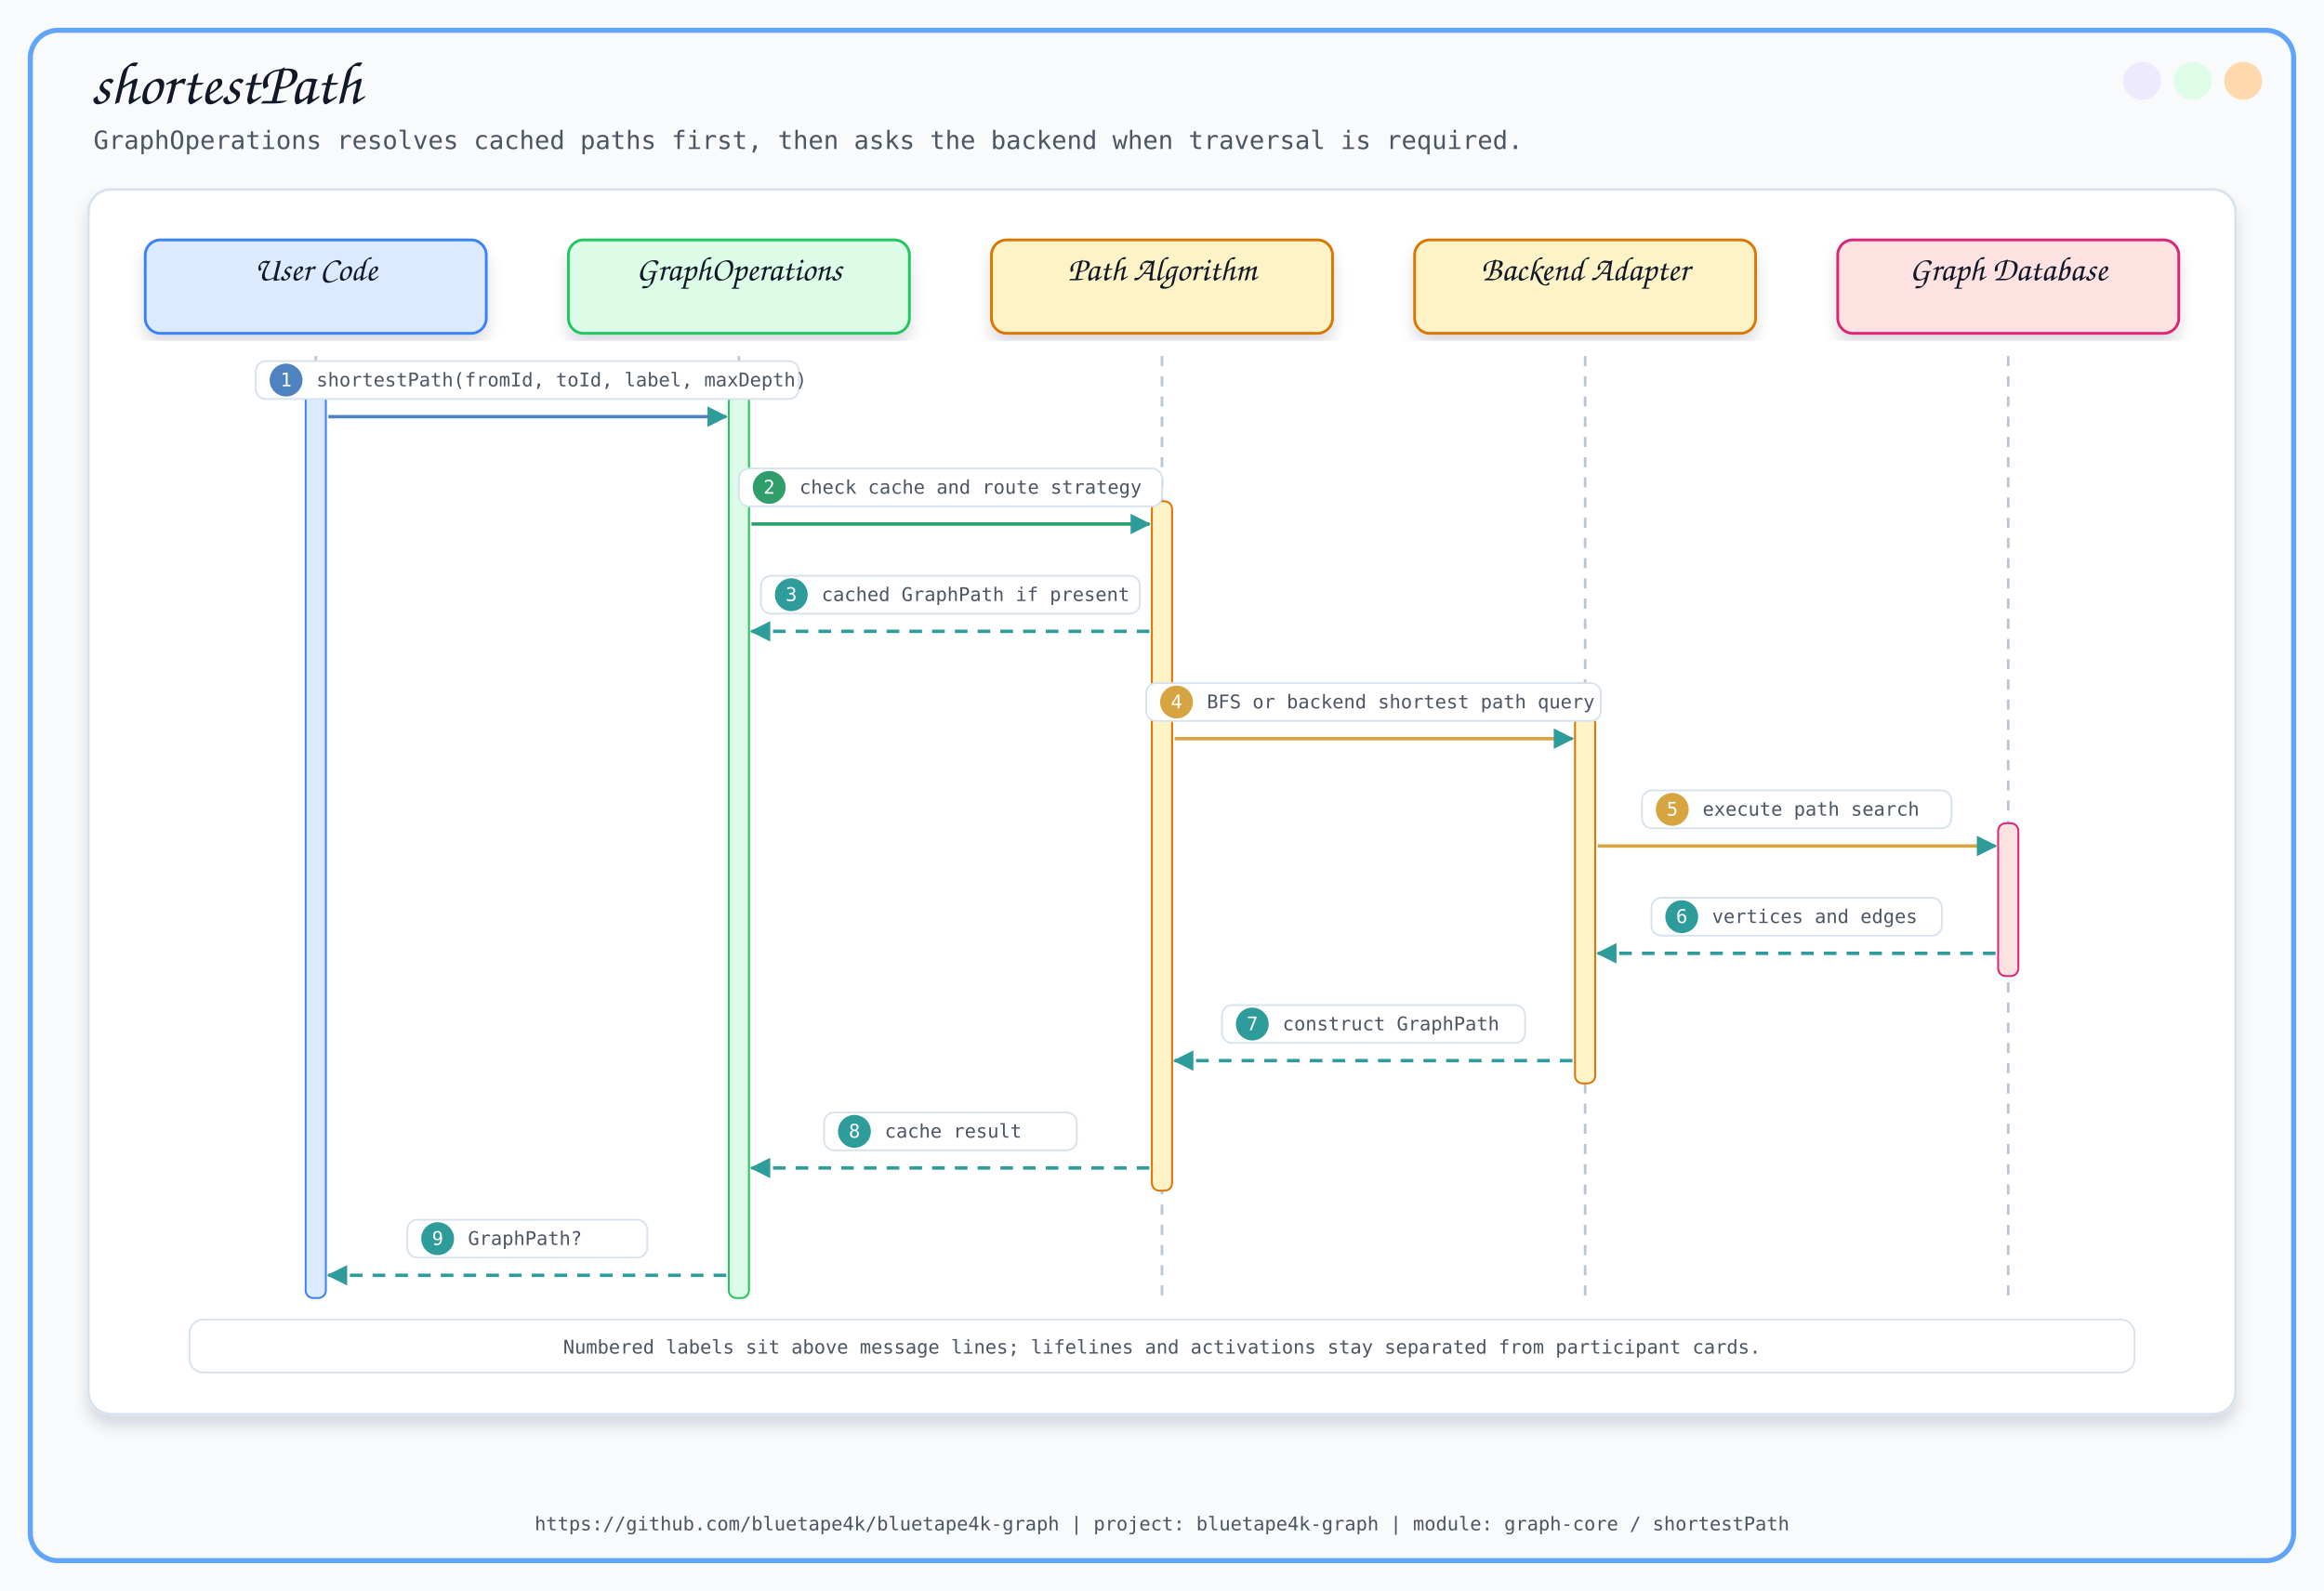
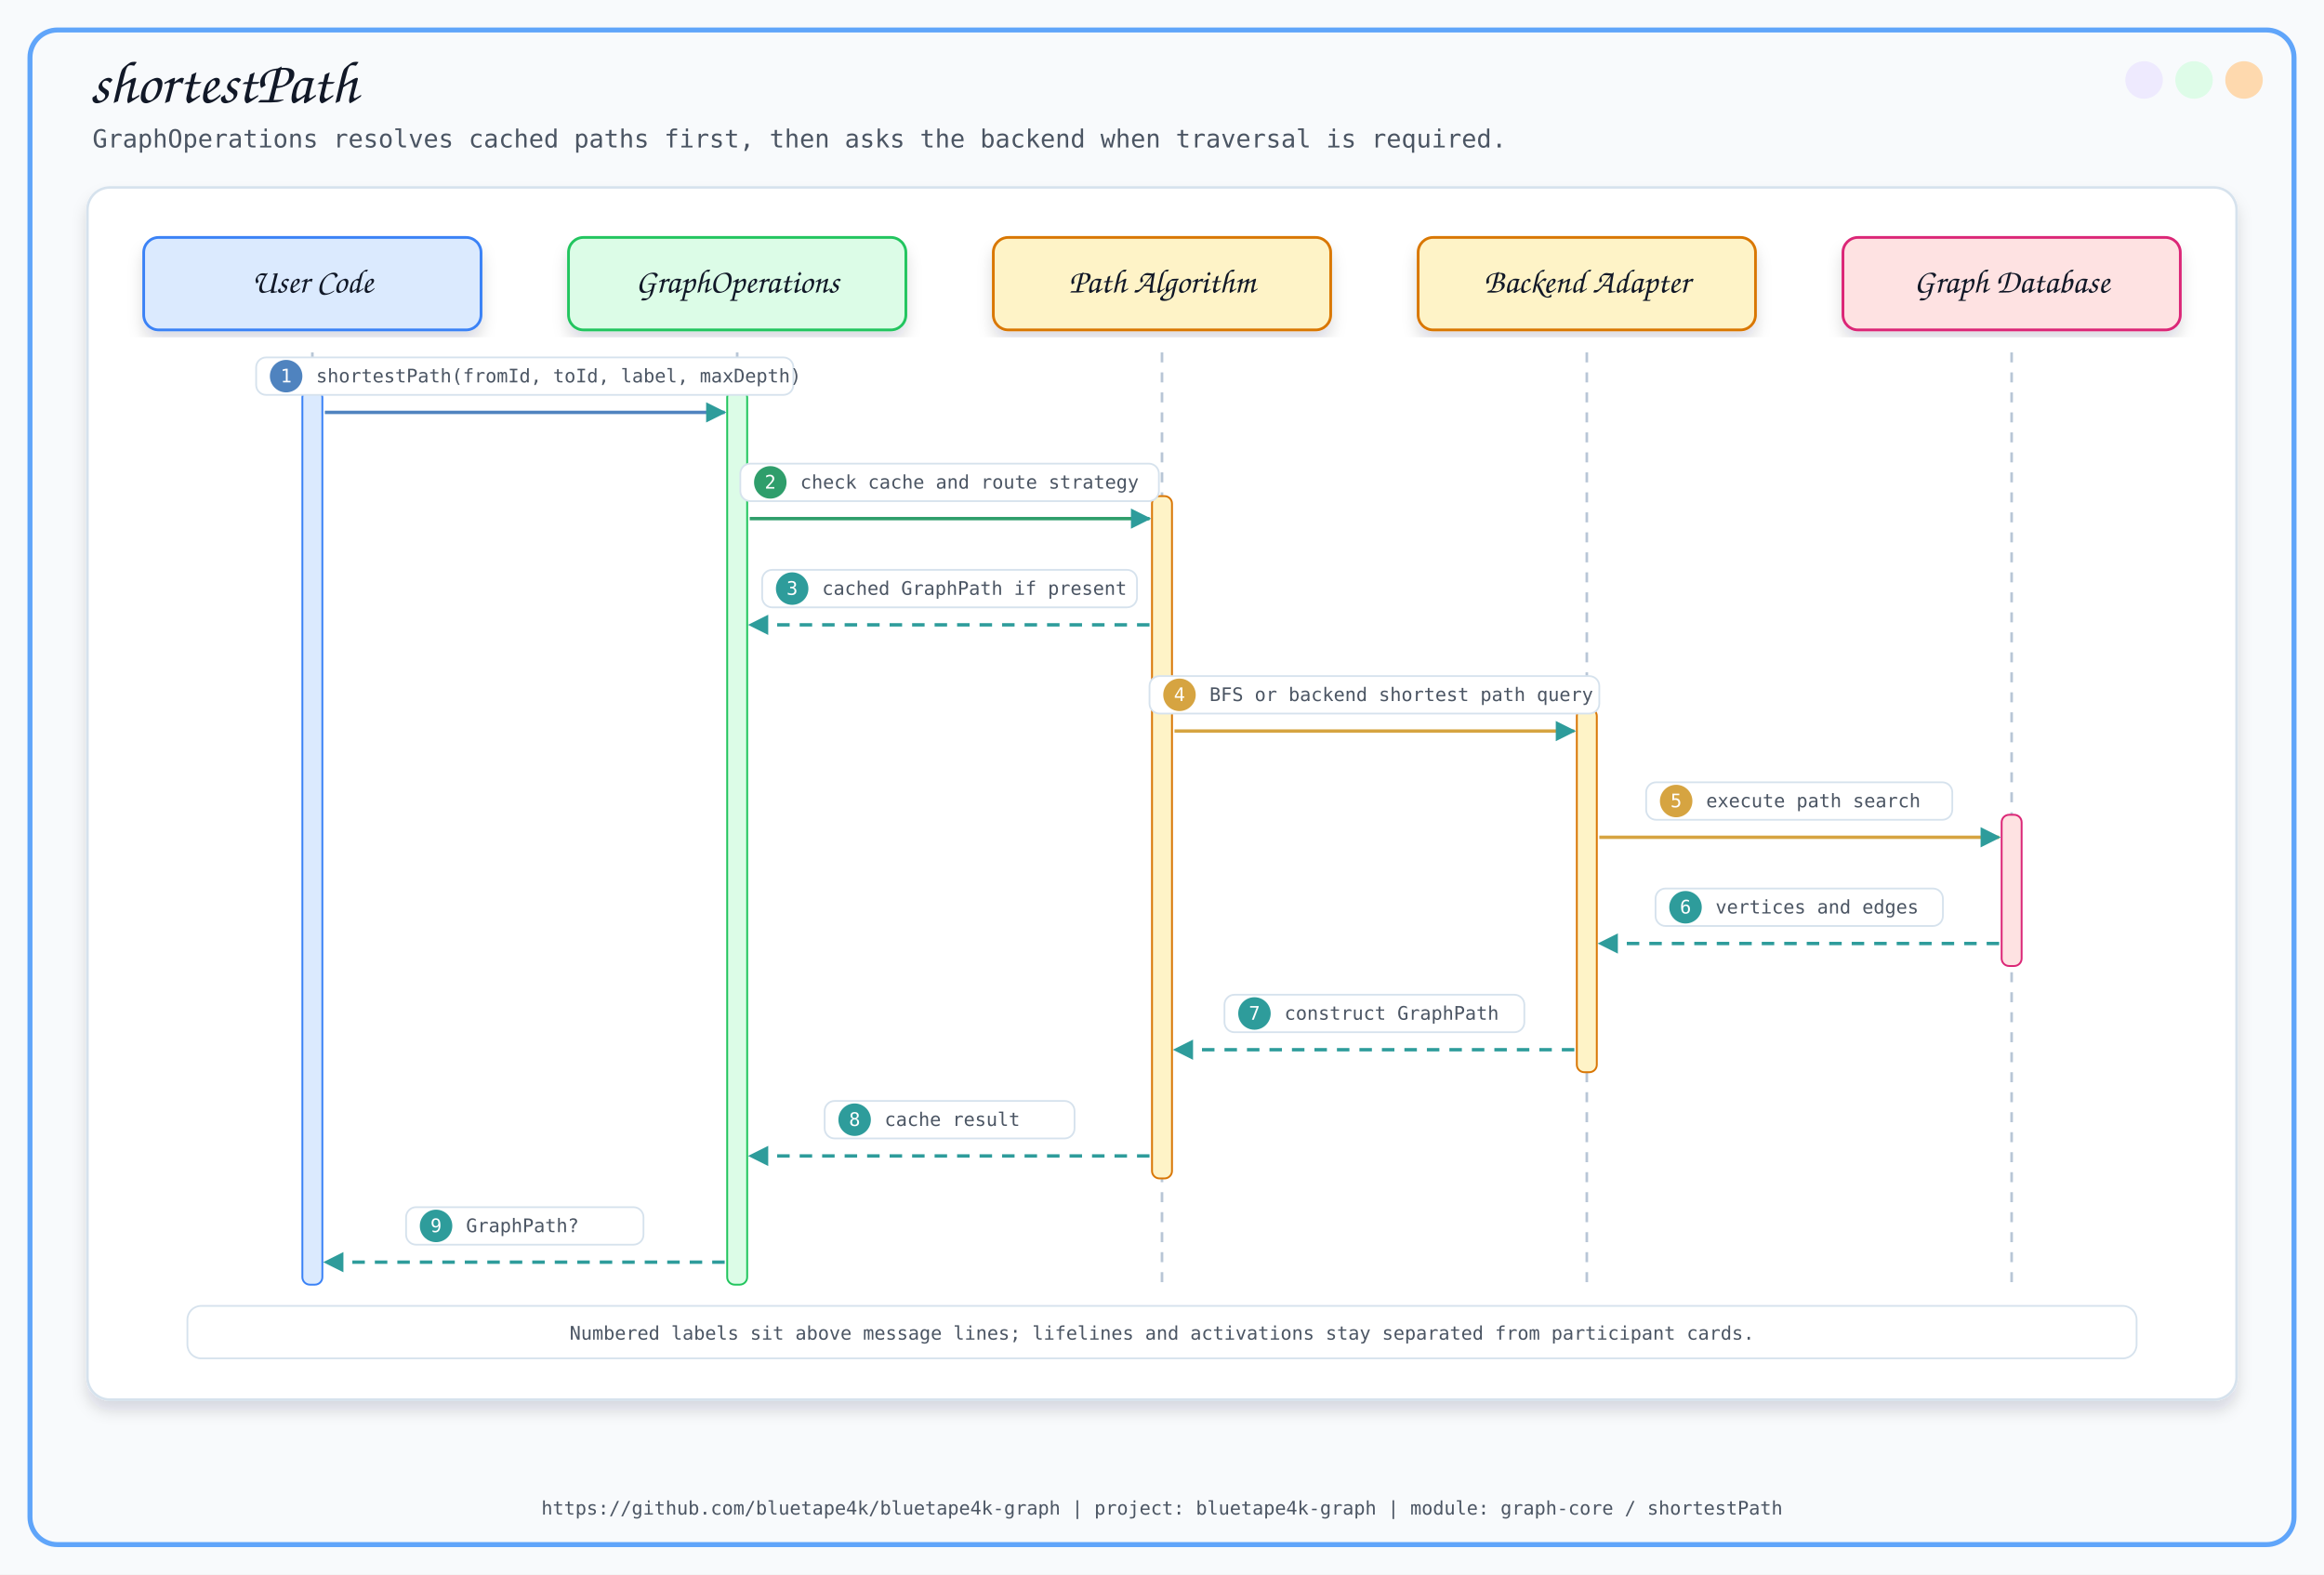
- <svg xmlns="http://www.w3.org/2000/svg" width="1840" height="1260" viewBox="0 0 1840 1260">
+ <svg xmlns="http://www.w3.org/2000/svg" width="1860" height="1260" viewBox="0 0 1860 1260">
  <defs>
    <filter id="softShadow" x="-8%" y="-8%" width="116%" height="116%">
      <feDropShadow dx="0" dy="8" stdDeviation="6" flood-color="#0F172A" flood-opacity="0.14" />
    </filter>
    <marker id="arrow" viewBox="0 0 10 10" refX="9" refY="5" markerWidth="8" markerHeight="8" orient="auto-start-reverse">
      <path d="M 0 0 L 10 5 L 0 10 z" fill="#2563EB" />
    </marker>
  </defs>
  <style>
      .title { font-family: 'Architects Daughter', cursive; font-size: 48px; fill: #111827; }
      .subtitle { font-family: 'Comic Mono', monospace; font-size: 20px; fill: #4B5563; }
      .label { font-family: 'Architects Daughter', cursive; font-size: 27px; fill: #111827; }
      .small { font-family: 'Comic Mono', monospace; font-size: 18px; fill: #374151; }
      .tiny { font-family: 'Comic Mono', monospace; font-size: 15px; fill: #4B5563; }
      .card { filter: url(#softShadow); }
      .line { stroke: #2563EB; stroke-width: 3; fill: none; marker-end: url(#arrow); }
      .thin { stroke: #60A5FA; stroke-width: 2; fill: none; marker-end: url(#arrow); }
      .dash { stroke: #64748B; stroke-width: 2; stroke-dasharray: 8 8; fill: none; marker-end: url(#arrow); }
    </style>
  <defs>
    <marker id="seqArrow" markerWidth="6" markerHeight="6" refX="5.5" refY="3" orient="auto" markerUnits="strokeWidth">
      <path d="M 0 0 L 6 3 L 0 6 z" fill="#2E9C9B" />
    </marker>
  </defs>
-   <rect x="0" y="0" width="1840" height="1260" fill="#F8FAFC" />
-   <rect x="24" y="24" width="1792" height="1212" rx="22" fill="none" stroke="#60A5FA" stroke-width="4" />
-   <circle cx="1776" cy="64" r="15" fill="#FED7AA" opacity="0.95" />
-   <circle cx="1736" cy="64" r="15" fill="#DCFCE7" opacity="0.95" />
-   <circle cx="1696" cy="64" r="15" fill="#EDE9FE" opacity="0.95" />
+   <rect x="0" y="0" width="1860" height="1260" fill="#F8FAFC" />
+   <rect x="24" y="24" width="1812" height="1212" rx="22" fill="none" stroke="#60A5FA" stroke-width="4" />
+   <circle cx="1796" cy="64" r="15" fill="#FED7AA" opacity="0.95" />
+   <circle cx="1756" cy="64" r="15" fill="#DCFCE7" opacity="0.95" />
+   <circle cx="1716" cy="64" r="15" fill="#EDE9FE" opacity="0.95" />
  <text x="72" y="82" class="title">shortestPath</text>
  <text x="74" y="118" class="subtitle">GraphOperations resolves cached paths first, then asks the backend when traversal is required.</text>
-   <text x="920.0" y="1212" text-anchor="middle" class="tiny">https://github.com/bluetape4k/bluetape4k-graph | project: bluetape4k-graph | module: graph-core / shortestPath</text>
-   <rect x="70" y="150" width="1700" height="970" rx="18" fill="#FFFFFF" stroke="#D6E2ED" stroke-width="2" filter="url(#softShadow)" />
+   <text x="930.0" y="1212" text-anchor="middle" class="tiny">https://github.com/bluetape4k/bluetape4k-graph | project: bluetape4k-graph | module: graph-core / shortestPath</text>
+   <rect x="70" y="150" width="1720" height="970" rx="18" fill="#FFFFFF" stroke="#D6E2ED" stroke-width="2" filter="url(#softShadow)" />
  <rect x="115.0" y="190" width="270" height="74" rx="12" fill="#DBEAFE" stroke="#3B82F6" stroke-width="2.2" filter="url(#softShadow)" />
-   <text x="250.0" y="222" text-anchor="middle" class="label">User Code</text>
+   <text x="250.0" y="227" text-anchor="middle" dominant-baseline="middle" class="label">User Code</text>
  <line x1="250.0" y1="282" x2="250.0" y2="1028" stroke="#B8C6D6" stroke-width="2.1" stroke-dasharray="8 8" />
-   <rect x="450.0" y="190" width="270" height="74" rx="12" fill="#DCFCE7" stroke="#22C55E" stroke-width="2.2" filter="url(#softShadow)" />
-   <text x="585.0" y="222" text-anchor="middle" class="label">GraphOperations</text>
-   <line x1="585.0" y1="282" x2="585.0" y2="1028" stroke="#B8C6D6" stroke-width="2.1" stroke-dasharray="8 8" />
-   <rect x="785.0" y="190" width="270" height="74" rx="12" fill="#FEF3C7" stroke="#D97706" stroke-width="2.2" filter="url(#softShadow)" />
-   <text x="920.0" y="222" text-anchor="middle" class="label">Path Algorithm</text>
-   <line x1="920.0" y1="282" x2="920.0" y2="1028" stroke="#B8C6D6" stroke-width="2.1" stroke-dasharray="8 8" />
-   <rect x="1120.0" y="190" width="270" height="74" rx="12" fill="#FEF3C7" stroke="#D97706" stroke-width="2.2" filter="url(#softShadow)" />
-   <text x="1255.0" y="222" text-anchor="middle" class="label">Backend Adapter</text>
-   <line x1="1255.0" y1="282" x2="1255.0" y2="1028" stroke="#B8C6D6" stroke-width="2.1" stroke-dasharray="8 8" />
-   <rect x="1455.0" y="190" width="270" height="74" rx="12" fill="#FEE2E2" stroke="#DB2777" stroke-width="2.2" filter="url(#softShadow)" />
-   <text x="1590.0" y="222" text-anchor="middle" class="label">Graph Database</text>
-   <line x1="1590.0" y1="282" x2="1590.0" y2="1028" stroke="#B8C6D6" stroke-width="2.1" stroke-dasharray="8 8" />
+   <rect x="455.0" y="190" width="270" height="74" rx="12" fill="#DCFCE7" stroke="#22C55E" stroke-width="2.2" filter="url(#softShadow)" />
+   <text x="590.0" y="227" text-anchor="middle" dominant-baseline="middle" class="label">GraphOperations</text>
+   <line x1="590.0" y1="282" x2="590.0" y2="1028" stroke="#B8C6D6" stroke-width="2.1" stroke-dasharray="8 8" />
+   <rect x="795.0" y="190" width="270" height="74" rx="12" fill="#FEF3C7" stroke="#D97706" stroke-width="2.2" filter="url(#softShadow)" />
+   <text x="930.0" y="227" text-anchor="middle" dominant-baseline="middle" class="label">Path Algorithm</text>
+   <line x1="930.0" y1="282" x2="930.0" y2="1028" stroke="#B8C6D6" stroke-width="2.1" stroke-dasharray="8 8" />
+   <rect x="1135.0" y="190" width="270" height="74" rx="12" fill="#FEF3C7" stroke="#D97706" stroke-width="2.2" filter="url(#softShadow)" />
+   <text x="1270.0" y="227" text-anchor="middle" dominant-baseline="middle" class="label">Backend Adapter</text>
+   <line x1="1270.0" y1="282" x2="1270.0" y2="1028" stroke="#B8C6D6" stroke-width="2.1" stroke-dasharray="8 8" />
+   <rect x="1475.0" y="190" width="270" height="74" rx="12" fill="#FEE2E2" stroke="#DB2777" stroke-width="2.2" filter="url(#softShadow)" />
+   <text x="1610.0" y="227" text-anchor="middle" dominant-baseline="middle" class="label">Graph Database</text>
+   <line x1="1610.0" y1="282" x2="1610.0" y2="1028" stroke="#B8C6D6" stroke-width="2.1" stroke-dasharray="8 8" />
  <rect x="242.0" y="312" width="16" height="716" rx="6" fill="#DBEAFE" stroke="#3B82F6" stroke-width="1.5" />
-   <rect x="577.0" y="312" width="16" height="716" rx="6" fill="#DCFCE7" stroke="#22C55E" stroke-width="1.5" />
-   <rect x="912.0" y="397" width="16" height="546" rx="6" fill="#FEF3C7" stroke="#D97706" stroke-width="1.5" />
-   <rect x="1247.0" y="567" width="16" height="291" rx="6" fill="#FEF3C7" stroke="#D97706" stroke-width="1.5" />
-   <rect x="1582.0" y="652" width="16" height="121" rx="6" fill="#FEE2E2" stroke="#DB2777" stroke-width="1.5" />
-   <line x1="260.0" y1="330" x2="575.0" y2="330" stroke="#4F83BF" stroke-width="2.7" marker-end="url(#seqArrow)" />
-   <rect x="202.5" y="286" width="430" height="30" rx="8" fill="#FFFFFF" stroke="#D6E2ED" stroke-width="1.4" />
-   <circle cx="226.5" cy="301" r="13" fill="#4F83BF" />
-   <text x="226.5" y="306" text-anchor="middle" class="tiny" style="fill:#FFFFFF">1</text>
-   <text x="250.5" y="306" class="tiny">shortestPath(fromId, toId, label, maxDepth)</text>
-   <line x1="595.0" y1="415" x2="910.0" y2="415" stroke="#2F9E6B" stroke-width="2.7" marker-end="url(#seqArrow)" />
-   <rect x="585.0" y="371" width="335" height="30" rx="8" fill="#FFFFFF" stroke="#D6E2ED" stroke-width="1.4" />
-   <circle cx="609.0" cy="386" r="13" fill="#2F9E6B" />
-   <text x="609.0" y="391" text-anchor="middle" class="tiny" style="fill:#FFFFFF">2</text>
-   <text x="633.0" y="391" class="tiny">check cache and route strategy</text>
-   <line x1="910.0" y1="500" x2="595.0" y2="500" stroke="#2E9C9B" stroke-width="2.7" stroke-dasharray="10 8" marker-end="url(#seqArrow)" />
-   <rect x="602.5" y="456" width="300" height="30" rx="8" fill="#FFFFFF" stroke="#D6E2ED" stroke-width="1.4" />
-   <circle cx="626.5" cy="471" r="13" fill="#2E9C9B" />
-   <text x="626.5" y="476" text-anchor="middle" class="tiny" style="fill:#FFFFFF">3</text>
-   <text x="650.5" y="476" class="tiny">cached GraphPath if present</text>
-   <line x1="930.0" y1="585" x2="1245.0" y2="585" stroke="#D6A441" stroke-width="2.7" marker-end="url(#seqArrow)" />
-   <rect x="907.5" y="541" width="360" height="30" rx="8" fill="#FFFFFF" stroke="#D6E2ED" stroke-width="1.4" />
-   <circle cx="931.5" cy="556" r="13" fill="#D6A441" />
-   <text x="931.5" y="561" text-anchor="middle" class="tiny" style="fill:#FFFFFF">4</text>
-   <text x="955.5" y="561" class="tiny">BFS or backend shortest path query</text>
-   <line x1="1265.0" y1="670" x2="1580.0" y2="670" stroke="#D6A441" stroke-width="2.7" marker-end="url(#seqArrow)" />
-   <rect x="1300.0" y="626" width="245" height="30" rx="8" fill="#FFFFFF" stroke="#D6E2ED" stroke-width="1.4" />
-   <circle cx="1324.0" cy="641" r="13" fill="#D6A441" />
-   <text x="1324.0" y="646" text-anchor="middle" class="tiny" style="fill:#FFFFFF">5</text>
-   <text x="1348.0" y="646" class="tiny">execute path search</text>
-   <line x1="1580.0" y1="755" x2="1265.0" y2="755" stroke="#2E9C9B" stroke-width="2.7" stroke-dasharray="10 8" marker-end="url(#seqArrow)" />
-   <rect x="1307.5" y="711" width="230" height="30" rx="8" fill="#FFFFFF" stroke="#D6E2ED" stroke-width="1.4" />
-   <circle cx="1331.5" cy="726" r="13" fill="#2E9C9B" />
-   <text x="1331.5" y="731" text-anchor="middle" class="tiny" style="fill:#FFFFFF">6</text>
-   <text x="1355.5" y="731" class="tiny">vertices and edges</text>
-   <line x1="1245.0" y1="840" x2="930.0" y2="840" stroke="#2E9C9B" stroke-width="2.7" stroke-dasharray="10 8" marker-end="url(#seqArrow)" />
-   <rect x="967.5" y="796" width="240" height="30" rx="8" fill="#FFFFFF" stroke="#D6E2ED" stroke-width="1.4" />
-   <circle cx="991.5" cy="811" r="13" fill="#2E9C9B" />
-   <text x="991.5" y="816" text-anchor="middle" class="tiny" style="fill:#FFFFFF">7</text>
-   <text x="1015.5" y="816" class="tiny">construct GraphPath</text>
-   <line x1="910.0" y1="925" x2="595.0" y2="925" stroke="#2E9C9B" stroke-width="2.7" stroke-dasharray="10 8" marker-end="url(#seqArrow)" />
-   <rect x="652.5" y="881" width="200" height="30" rx="8" fill="#FFFFFF" stroke="#D6E2ED" stroke-width="1.4" />
-   <circle cx="676.5" cy="896" r="13" fill="#2E9C9B" />
-   <text x="676.5" y="901" text-anchor="middle" class="tiny" style="fill:#FFFFFF">8</text>
-   <text x="700.5" y="901" class="tiny">cache result</text>
-   <line x1="575.0" y1="1010" x2="260.0" y2="1010" stroke="#2E9C9B" stroke-width="2.7" stroke-dasharray="10 8" marker-end="url(#seqArrow)" />
-   <rect x="322.5" y="966" width="190" height="30" rx="8" fill="#FFFFFF" stroke="#D6E2ED" stroke-width="1.4" />
-   <circle cx="346.5" cy="981" r="13" fill="#2E9C9B" />
-   <text x="346.5" y="986" text-anchor="middle" class="tiny" style="fill:#FFFFFF">9</text>
-   <text x="370.5" y="986" class="tiny">GraphPath?</text>
-   <rect x="150" y="1045" width="1540" height="42" rx="11" fill="#FFFFFF" stroke="#D6E2ED" stroke-width="1.4" />
-   <text x="920.0" y="1072" text-anchor="middle" class="tiny">Numbered labels sit above message lines; lifelines and activations stay separated from participant cards.</text>
+   <rect x="582.0" y="312" width="16" height="716" rx="6" fill="#DCFCE7" stroke="#22C55E" stroke-width="1.5" />
+   <rect x="922.0" y="397" width="16" height="546" rx="6" fill="#FEF3C7" stroke="#D97706" stroke-width="1.5" />
+   <rect x="1262.0" y="567" width="16" height="291" rx="6" fill="#FEF3C7" stroke="#D97706" stroke-width="1.5" />
+   <rect x="1602.0" y="652" width="16" height="121" rx="6" fill="#FEE2E2" stroke="#DB2777" stroke-width="1.5" />
+   <line x1="260.0" y1="330" x2="580.0" y2="330" stroke="#4F83BF" stroke-width="2.7" marker-end="url(#seqArrow)" />
+   <rect x="205.0" y="286" width="430" height="30" rx="8" fill="#FFFFFF" stroke="#D6E2ED" stroke-width="1.4" />
+   <circle cx="229.0" cy="301" r="13" fill="#4F83BF" />
+   <text x="229.0" y="306" text-anchor="middle" class="tiny" style="fill:#FFFFFF">1</text>
+   <text x="253.0" y="306" class="tiny">shortestPath(fromId, toId, label, maxDepth)</text>
+   <line x1="600.0" y1="415" x2="920.0" y2="415" stroke="#2F9E6B" stroke-width="2.7" marker-end="url(#seqArrow)" />
+   <rect x="592.5" y="371" width="335" height="30" rx="8" fill="#FFFFFF" stroke="#D6E2ED" stroke-width="1.4" />
+   <circle cx="616.5" cy="386" r="13" fill="#2F9E6B" />
+   <text x="616.5" y="391" text-anchor="middle" class="tiny" style="fill:#FFFFFF">2</text>
+   <text x="640.5" y="391" class="tiny">check cache and route strategy</text>
+   <line x1="920.0" y1="500" x2="600.0" y2="500" stroke="#2E9C9B" stroke-width="2.7" stroke-dasharray="10 8" marker-end="url(#seqArrow)" />
+   <rect x="610.0" y="456" width="300" height="30" rx="8" fill="#FFFFFF" stroke="#D6E2ED" stroke-width="1.4" />
+   <circle cx="634.0" cy="471" r="13" fill="#2E9C9B" />
+   <text x="634.0" y="476" text-anchor="middle" class="tiny" style="fill:#FFFFFF">3</text>
+   <text x="658.0" y="476" class="tiny">cached GraphPath if present</text>
+   <line x1="940.0" y1="585" x2="1260.0" y2="585" stroke="#D6A441" stroke-width="2.7" marker-end="url(#seqArrow)" />
+   <rect x="920.0" y="541" width="360" height="30" rx="8" fill="#FFFFFF" stroke="#D6E2ED" stroke-width="1.4" />
+   <circle cx="944.0" cy="556" r="13" fill="#D6A441" />
+   <text x="944.0" y="561" text-anchor="middle" class="tiny" style="fill:#FFFFFF">4</text>
+   <text x="968.0" y="561" class="tiny">BFS or backend shortest path query</text>
+   <line x1="1280.0" y1="670" x2="1600.0" y2="670" stroke="#D6A441" stroke-width="2.7" marker-end="url(#seqArrow)" />
+   <rect x="1317.5" y="626" width="245" height="30" rx="8" fill="#FFFFFF" stroke="#D6E2ED" stroke-width="1.4" />
+   <circle cx="1341.5" cy="641" r="13" fill="#D6A441" />
+   <text x="1341.5" y="646" text-anchor="middle" class="tiny" style="fill:#FFFFFF">5</text>
+   <text x="1365.5" y="646" class="tiny">execute path search</text>
+   <line x1="1600.0" y1="755" x2="1280.0" y2="755" stroke="#2E9C9B" stroke-width="2.7" stroke-dasharray="10 8" marker-end="url(#seqArrow)" />
+   <rect x="1325.0" y="711" width="230" height="30" rx="8" fill="#FFFFFF" stroke="#D6E2ED" stroke-width="1.4" />
+   <circle cx="1349.0" cy="726" r="13" fill="#2E9C9B" />
+   <text x="1349.0" y="731" text-anchor="middle" class="tiny" style="fill:#FFFFFF">6</text>
+   <text x="1373.0" y="731" class="tiny">vertices and edges</text>
+   <line x1="1260.0" y1="840" x2="940.0" y2="840" stroke="#2E9C9B" stroke-width="2.7" stroke-dasharray="10 8" marker-end="url(#seqArrow)" />
+   <rect x="980.0" y="796" width="240" height="30" rx="8" fill="#FFFFFF" stroke="#D6E2ED" stroke-width="1.4" />
+   <circle cx="1004.0" cy="811" r="13" fill="#2E9C9B" />
+   <text x="1004.0" y="816" text-anchor="middle" class="tiny" style="fill:#FFFFFF">7</text>
+   <text x="1028.0" y="816" class="tiny">construct GraphPath</text>
+   <line x1="920.0" y1="925" x2="600.0" y2="925" stroke="#2E9C9B" stroke-width="2.7" stroke-dasharray="10 8" marker-end="url(#seqArrow)" />
+   <rect x="660.0" y="881" width="200" height="30" rx="8" fill="#FFFFFF" stroke="#D6E2ED" stroke-width="1.4" />
+   <circle cx="684.0" cy="896" r="13" fill="#2E9C9B" />
+   <text x="684.0" y="901" text-anchor="middle" class="tiny" style="fill:#FFFFFF">8</text>
+   <text x="708.0" y="901" class="tiny">cache result</text>
+   <line x1="580.0" y1="1010" x2="260.0" y2="1010" stroke="#2E9C9B" stroke-width="2.7" stroke-dasharray="10 8" marker-end="url(#seqArrow)" />
+   <rect x="325.0" y="966" width="190" height="30" rx="8" fill="#FFFFFF" stroke="#D6E2ED" stroke-width="1.4" />
+   <circle cx="349.0" cy="981" r="13" fill="#2E9C9B" />
+   <text x="349.0" y="986" text-anchor="middle" class="tiny" style="fill:#FFFFFF">9</text>
+   <text x="373.0" y="986" class="tiny">GraphPath?</text>
+   <rect x="150" y="1045" width="1560" height="42" rx="11" fill="#FFFFFF" stroke="#D6E2ED" stroke-width="1.4" />
+   <text x="930.0" y="1072" text-anchor="middle" class="tiny">Numbered labels sit above message lines; lifelines and activations stay separated from participant cards.</text>
</svg>
